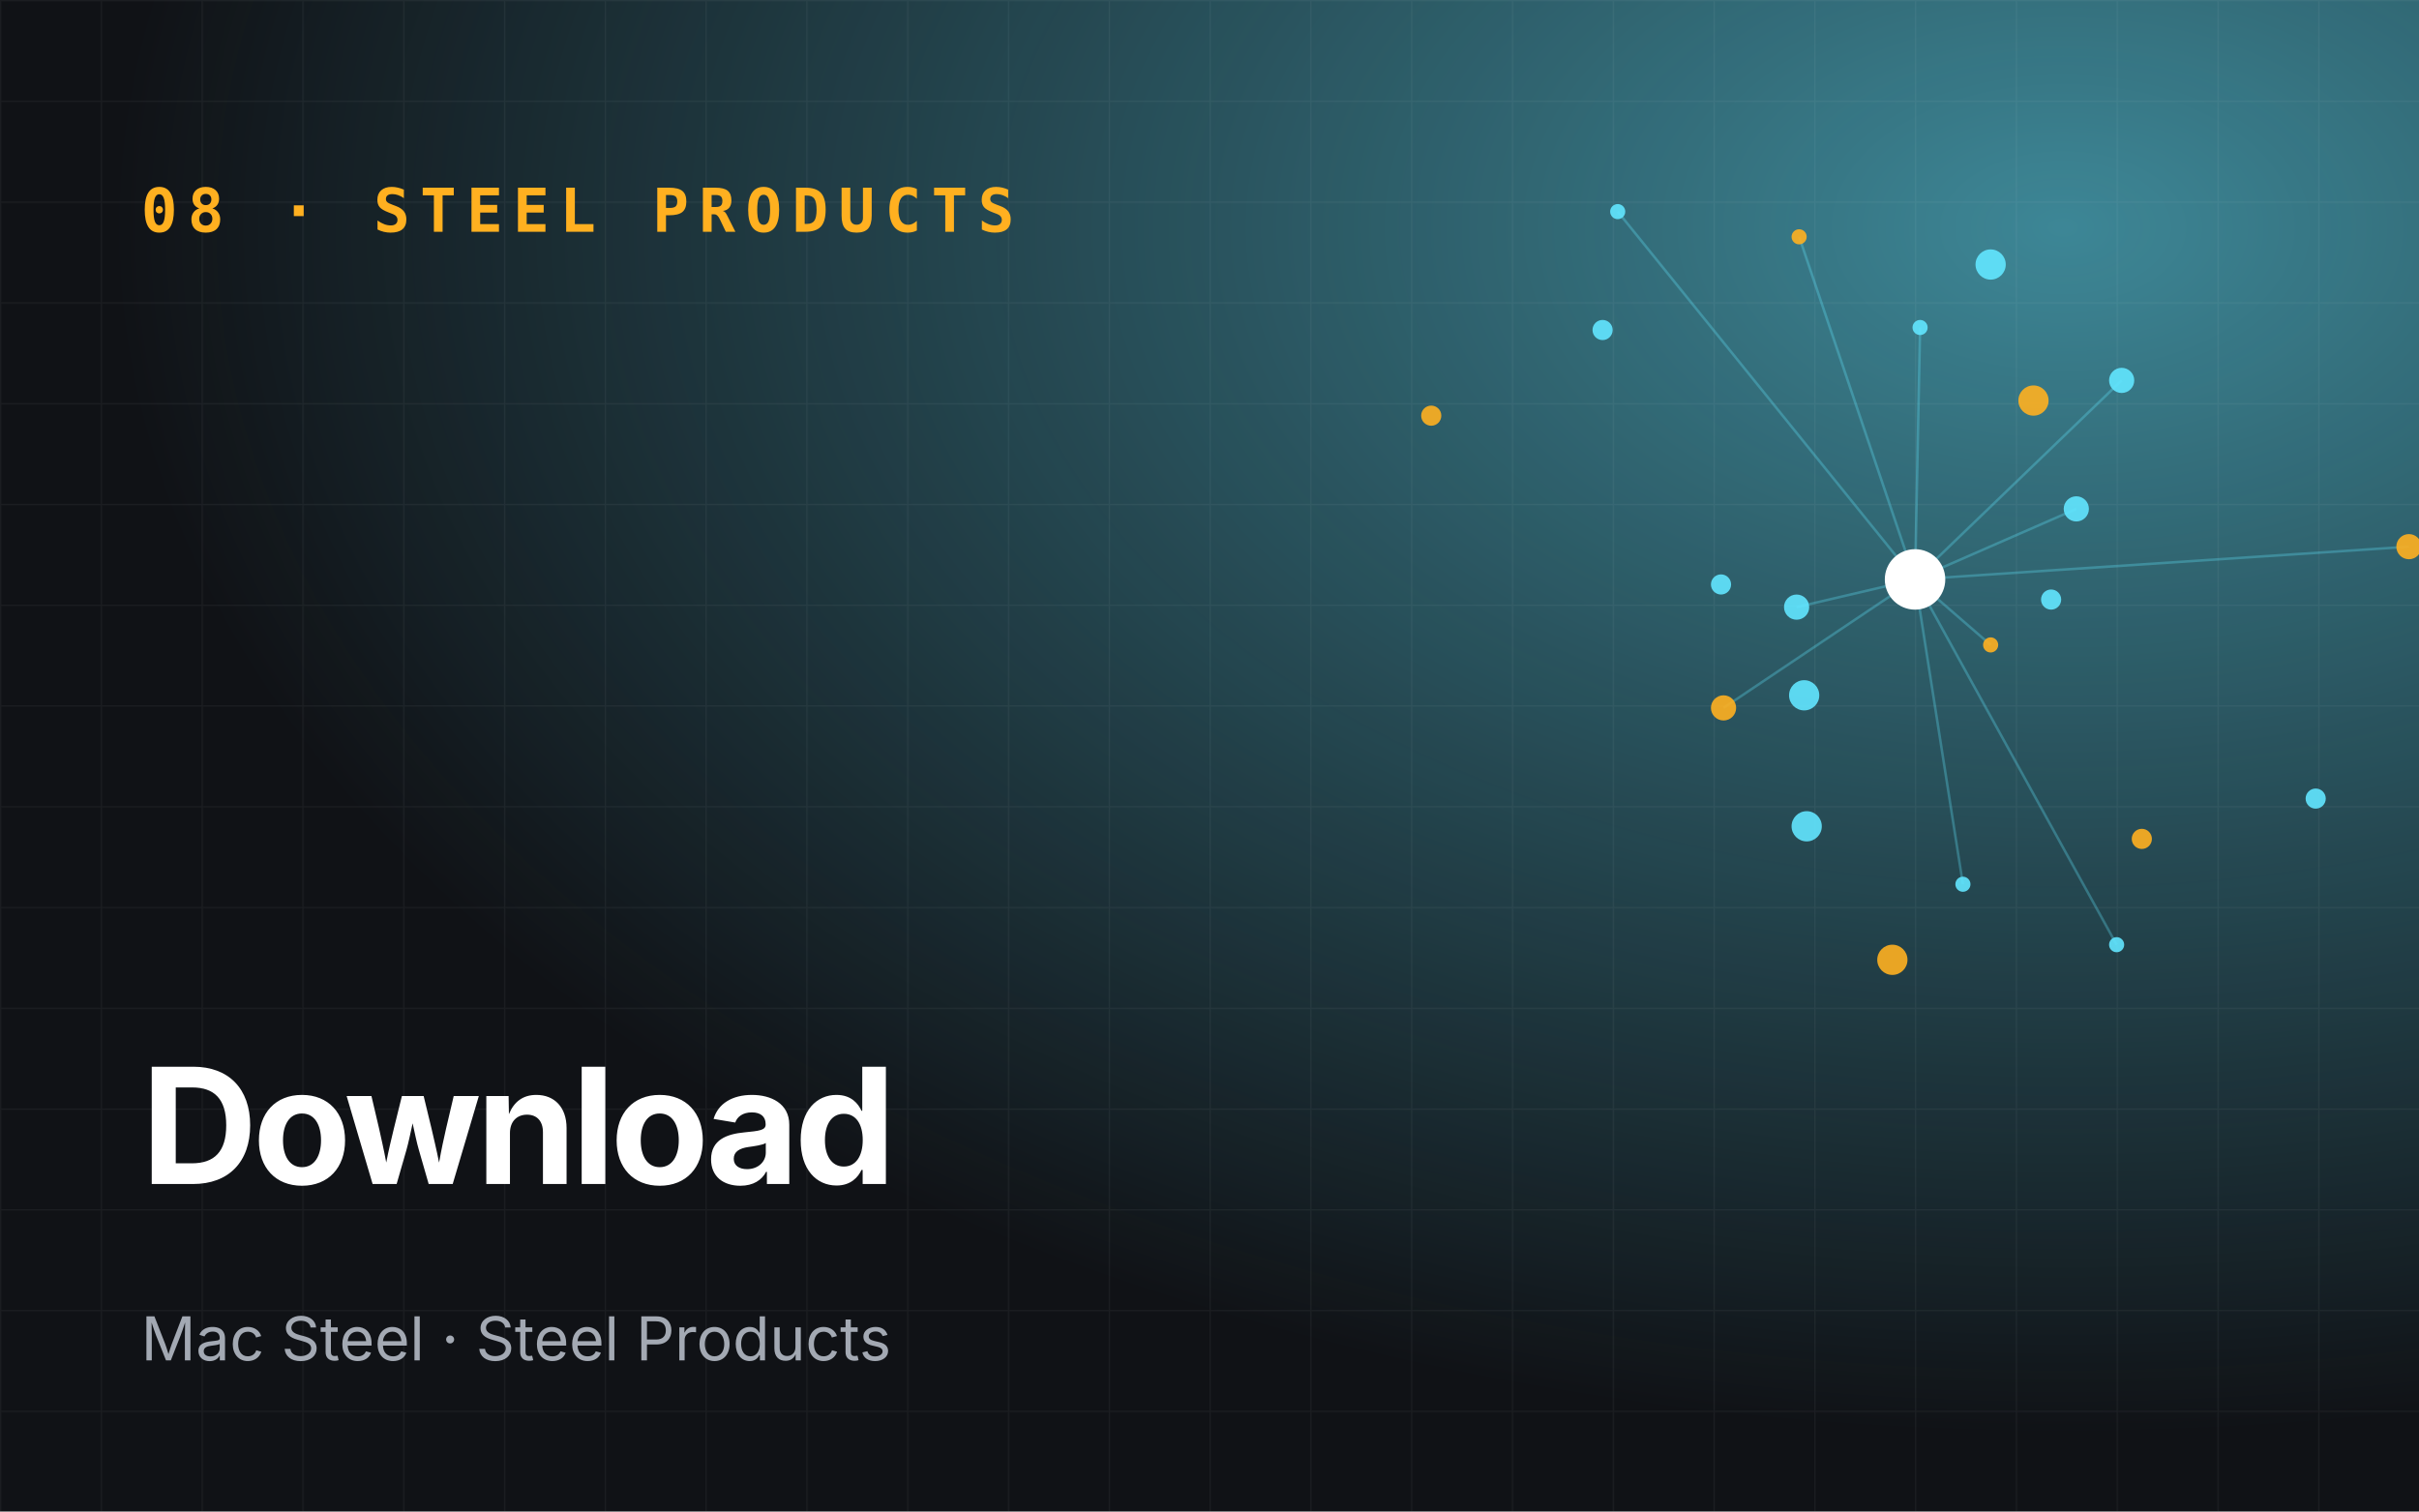
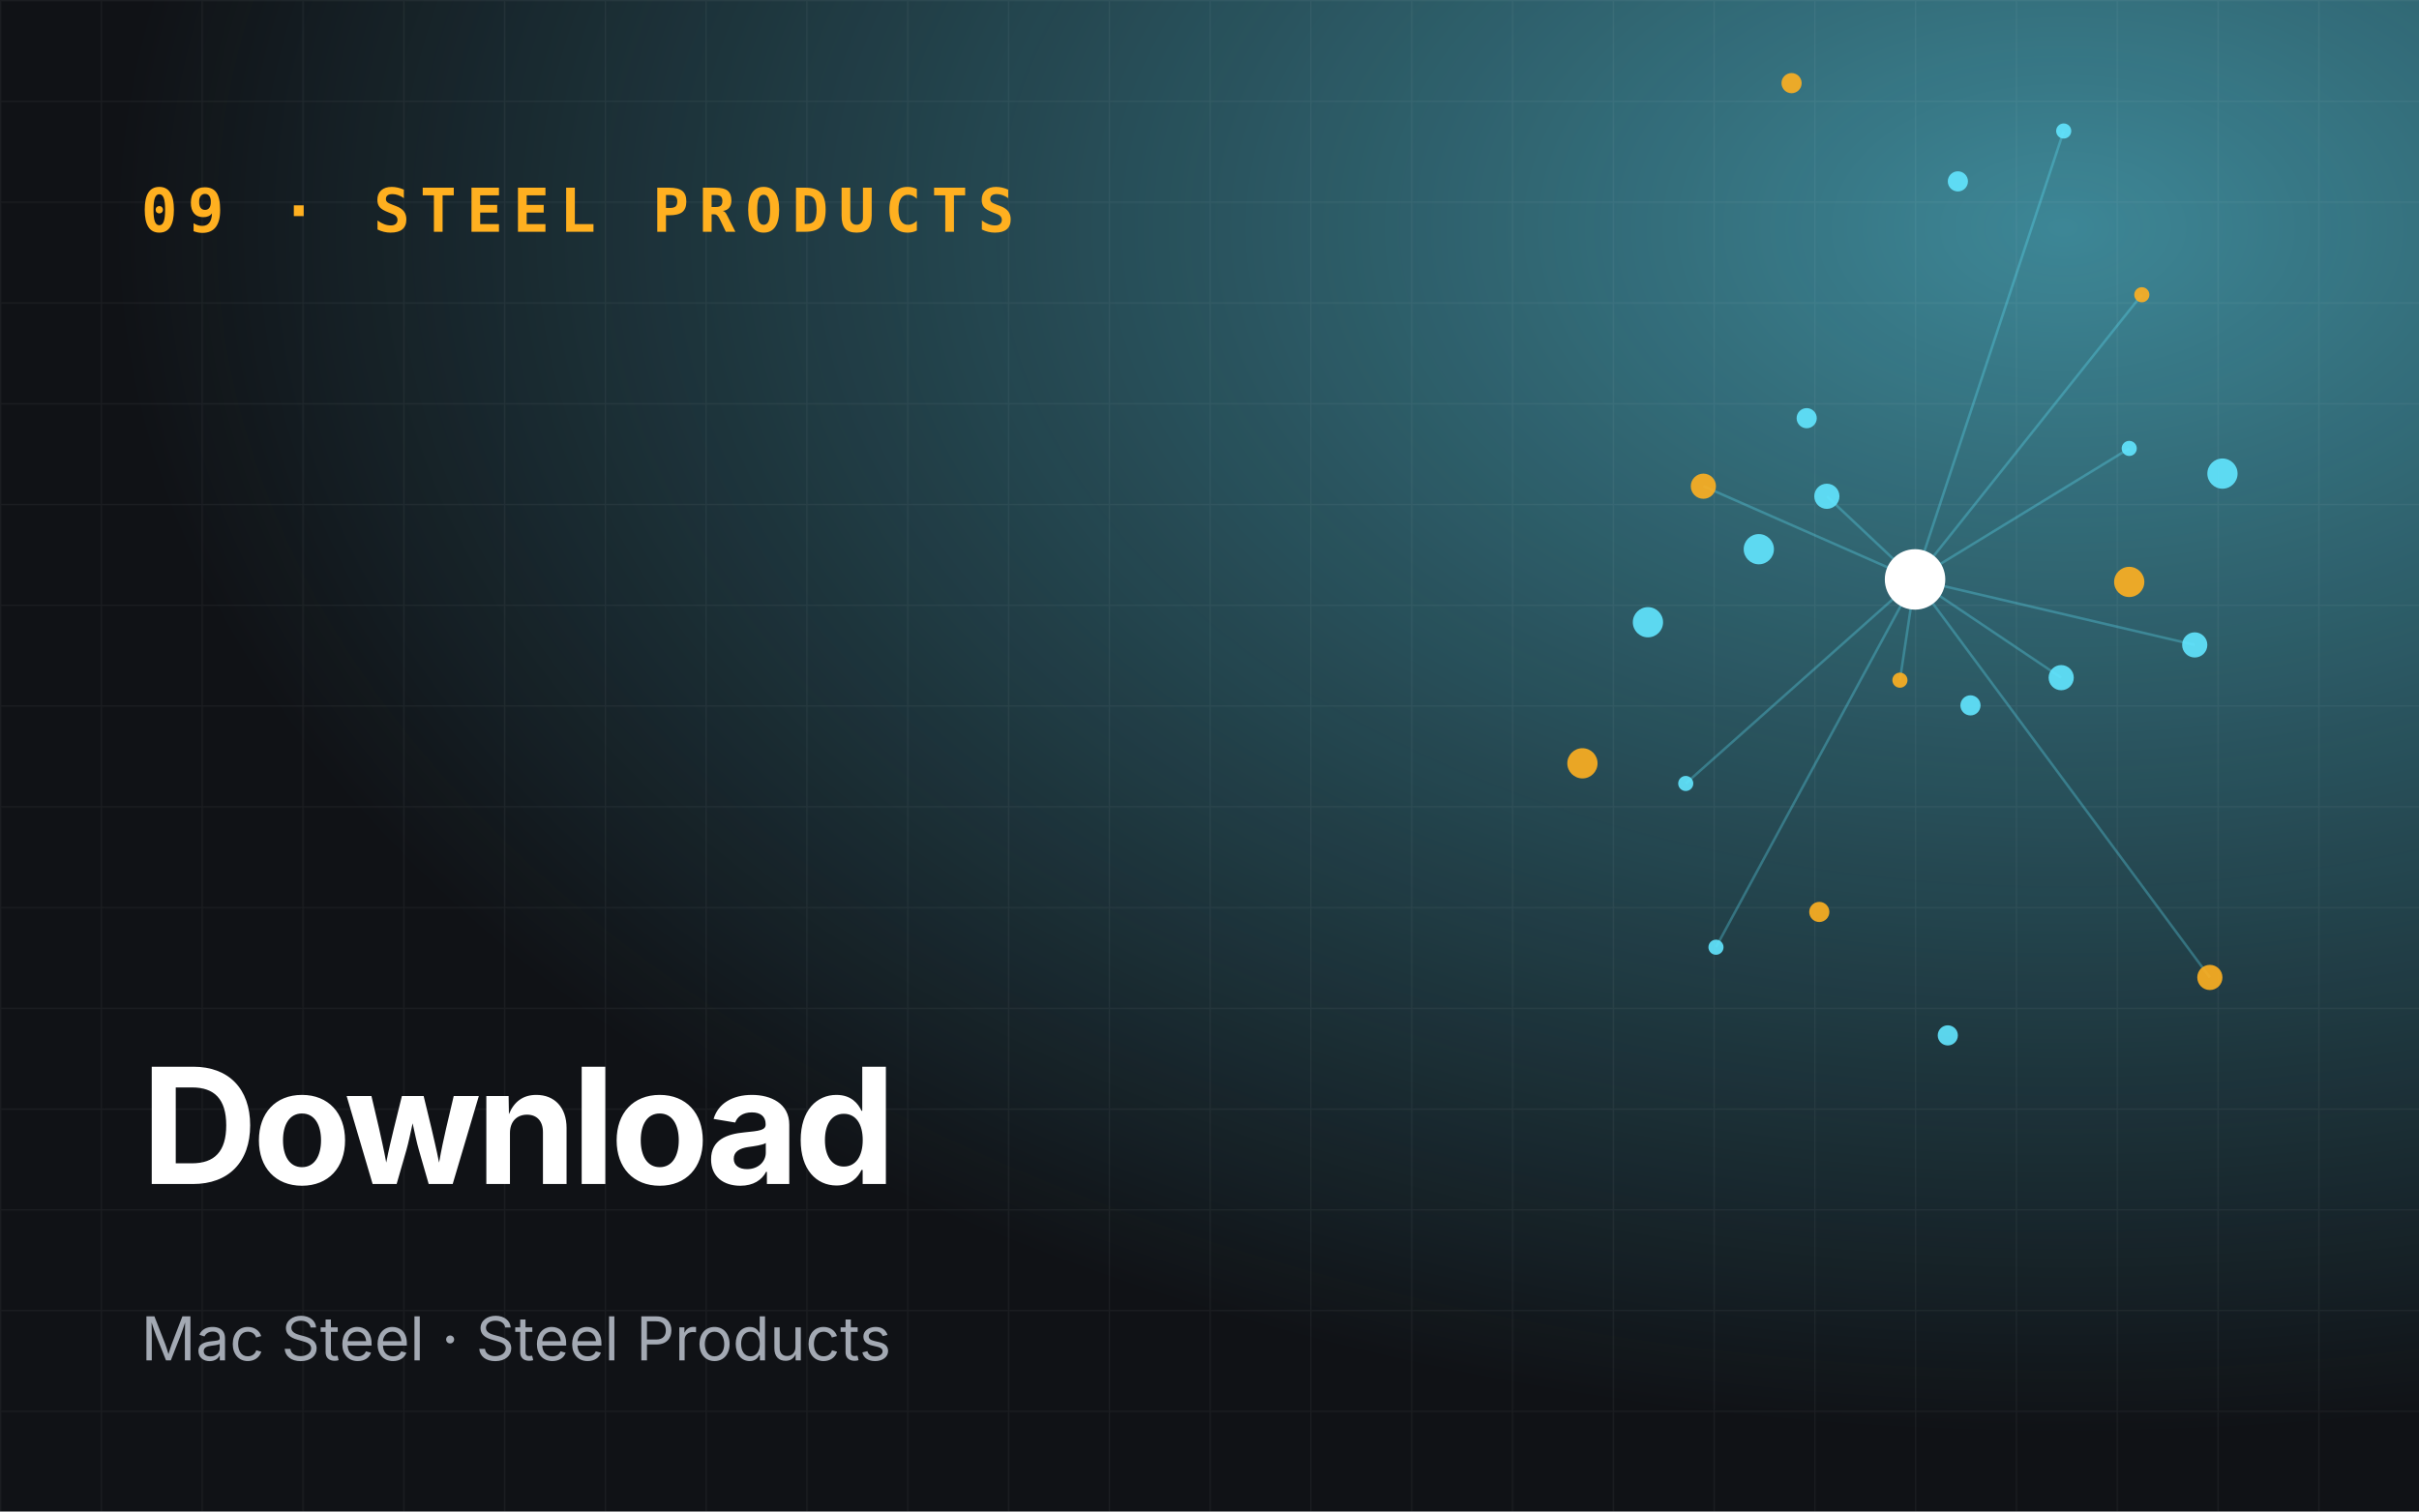
<svg xmlns="http://www.w3.org/2000/svg" viewBox="0 0 960 600" role="img" aria-label="Download">
  <defs>
    <radialGradient id="g" cx="85%" cy="15%" r="80%">
      <stop offset="0" stop-color="#62e6ff" stop-opacity=".55" />
      <stop offset="1" stop-color="#62e6ff" stop-opacity="0" />
    </radialGradient>
    <pattern id="p" width="40" height="40" patternUnits="userSpaceOnUse">
      <path d="M40 0H0V40" fill="none" stroke="#fff" stroke-opacity=".05" />
    </pattern>
  </defs>
  <rect width="960" height="600" fill="#101216" />
  <rect width="960" height="600" fill="url(#g)" />
  <rect width="960" height="600" fill="url(#p)" />
-   <line x1="760" y1="230" x2="790" y2="256" stroke="#62e6ff" stroke-opacity=".3" />
-   <line x1="760" y1="230" x2="842" y2="151" stroke="#62e6ff" stroke-opacity=".3" />
-   <line x1="760" y1="230" x2="642" y2="84" stroke="#62e6ff" stroke-opacity=".3" />
-   <line x1="760" y1="230" x2="684" y2="281" stroke="#62e6ff" stroke-opacity=".3" />
-   <line x1="760" y1="230" x2="840" y2="375" stroke="#62e6ff" stroke-opacity=".3" />
-   <line x1="760" y1="230" x2="824" y2="202" stroke="#62e6ff" stroke-opacity=".3" />
-   <line x1="760" y1="230" x2="714" y2="94" stroke="#62e6ff" stroke-opacity=".3" />
-   <line x1="760" y1="230" x2="713" y2="241" stroke="#62e6ff" stroke-opacity=".3" />
-   <line x1="760" y1="230" x2="779" y2="351" stroke="#62e6ff" stroke-opacity=".3" />
-   <line x1="760" y1="230" x2="956" y2="217" stroke="#62e6ff" stroke-opacity=".3" />
-   <line x1="760" y1="230" x2="762" y2="130" stroke="#62e6ff" stroke-opacity=".3" />
-   <circle cx="790" cy="256" r="3" fill="#ffb020" opacity=".9" />
-   <circle cx="683" cy="232" r="4" fill="#62e6ff" opacity=".9" />
-   <circle cx="842" cy="151" r="5" fill="#62e6ff" opacity=".9" />
-   <circle cx="751" cy="381" r="6" fill="#ffb020" opacity=".9" />
-   <circle cx="642" cy="84" r="3" fill="#62e6ff" opacity=".9" />
-   <circle cx="814" cy="238" r="4" fill="#62e6ff" opacity=".9" />
-   <circle cx="684" cy="281" r="5" fill="#ffb020" opacity=".9" />
-   <circle cx="790" cy="105" r="6" fill="#62e6ff" opacity=".9" />
-   <circle cx="840" cy="375" r="3" fill="#62e6ff" opacity=".9" />
-   <circle cx="568" cy="165" r="4" fill="#ffb020" opacity=".9" />
-   <circle cx="824" cy="202" r="5" fill="#62e6ff" opacity=".9" />
-   <circle cx="717" cy="328" r="6" fill="#62e6ff" opacity=".9" />
-   <circle cx="714" cy="94" r="3" fill="#ffb020" opacity=".9" />
-   <circle cx="919" cy="317" r="4" fill="#62e6ff" opacity=".9" />
-   <circle cx="713" cy="241" r="5" fill="#62e6ff" opacity=".9" />
-   <circle cx="807" cy="159" r="6" fill="#ffb020" opacity=".9" />
-   <circle cx="779" cy="351" r="3" fill="#62e6ff" opacity=".9" />
-   <circle cx="636" cy="131" r="4" fill="#62e6ff" opacity=".9" />
-   <circle cx="956" cy="217" r="5" fill="#ffb020" opacity=".9" />
-   <circle cx="716" cy="276" r="6" fill="#62e6ff" opacity=".9" />
-   <circle cx="762" cy="130" r="3" fill="#62e6ff" opacity=".9" />
-   <circle cx="850" cy="333" r="4" fill="#ffb020" opacity=".9" />
+   <line x1="760" y1="230" x2="754" y2="270" stroke="#62e6ff" stroke-opacity=".3" />
+   <line x1="760" y1="230" x2="871" y2="256" stroke="#62e6ff" stroke-opacity=".3" />
+   <line x1="760" y1="230" x2="819" y2="52" stroke="#62e6ff" stroke-opacity=".3" />
+   <line x1="760" y1="230" x2="676" y2="193" stroke="#62e6ff" stroke-opacity=".3" />
+   <line x1="760" y1="230" x2="681" y2="376" stroke="#62e6ff" stroke-opacity=".3" />
+   <line x1="760" y1="230" x2="818" y2="269" stroke="#62e6ff" stroke-opacity=".3" />
+   <line x1="760" y1="230" x2="850" y2="117" stroke="#62e6ff" stroke-opacity=".3" />
+   <line x1="760" y1="230" x2="725" y2="197" stroke="#62e6ff" stroke-opacity=".3" />
+   <line x1="760" y1="230" x2="669" y2="311" stroke="#62e6ff" stroke-opacity=".3" />
+   <line x1="760" y1="230" x2="877" y2="388" stroke="#62e6ff" stroke-opacity=".3" />
+   <line x1="760" y1="230" x2="845" y2="178" stroke="#62e6ff" stroke-opacity=".3" />
+   <circle cx="754" cy="270" r="3" fill="#ffb020" opacity=".9" />
+   <circle cx="717" cy="166" r="4" fill="#62e6ff" opacity=".9" />
+   <circle cx="871" cy="256" r="5" fill="#62e6ff" opacity=".9" />
+   <circle cx="628" cy="303" r="6" fill="#ffb020" opacity=".9" />
+   <circle cx="819" cy="52" r="3" fill="#62e6ff" opacity=".9" />
+   <circle cx="782" cy="280" r="4" fill="#62e6ff" opacity=".9" />
+   <circle cx="676" cy="193" r="5" fill="#ffb020" opacity=".9" />
+   <circle cx="882" cy="188" r="6" fill="#62e6ff" opacity=".9" />
+   <circle cx="681" cy="376" r="3" fill="#62e6ff" opacity=".9" />
+   <circle cx="711" cy="33" r="4" fill="#ffb020" opacity=".9" />
+   <circle cx="818" cy="269" r="5" fill="#62e6ff" opacity=".9" />
+   <circle cx="654" cy="247" r="6" fill="#62e6ff" opacity=".9" />
+   <circle cx="850" cy="117" r="3" fill="#ffb020" opacity=".9" />
+   <circle cx="773" cy="411" r="4" fill="#62e6ff" opacity=".9" />
+   <circle cx="725" cy="197" r="5" fill="#62e6ff" opacity=".9" />
+   <circle cx="845" cy="231" r="6" fill="#ffb020" opacity=".9" />
+   <circle cx="669" cy="311" r="3" fill="#62e6ff" opacity=".9" />
+   <circle cx="777" cy="72" r="4" fill="#62e6ff" opacity=".9" />
+   <circle cx="877" cy="388" r="5" fill="#ffb020" opacity=".9" />
+   <circle cx="698" cy="218" r="6" fill="#62e6ff" opacity=".9" />
+   <circle cx="845" cy="178" r="3" fill="#62e6ff" opacity=".9" />
+   <circle cx="722" cy="362" r="4" fill="#ffb020" opacity=".9" />
  <circle cx="760" cy="230" r="12" fill="#fff" />
-   <text x="56" y="92" font-family="JetBrains Mono,monospace" font-size="24" font-weight="700" fill="#ffb020" letter-spacing="4">08 · STEEL PRODUCTS</text>
+   <text x="56" y="92" font-family="JetBrains Mono,monospace" font-size="24" font-weight="700" fill="#ffb020" letter-spacing="4">09 · STEEL PRODUCTS</text>
  <text x="56" y="470" font-family="Space Grotesk,Inter,sans-serif" font-size="64" font-weight="700" fill="#fff" letter-spacing="-2">
    <tspan x="56" dy="0">Download</tspan>
  </text>
  <text x="56" y="540" font-family="Inter,sans-serif" font-size="24" fill="#a3a9b3">Mac Steel · Steel Products</text>
</svg>
